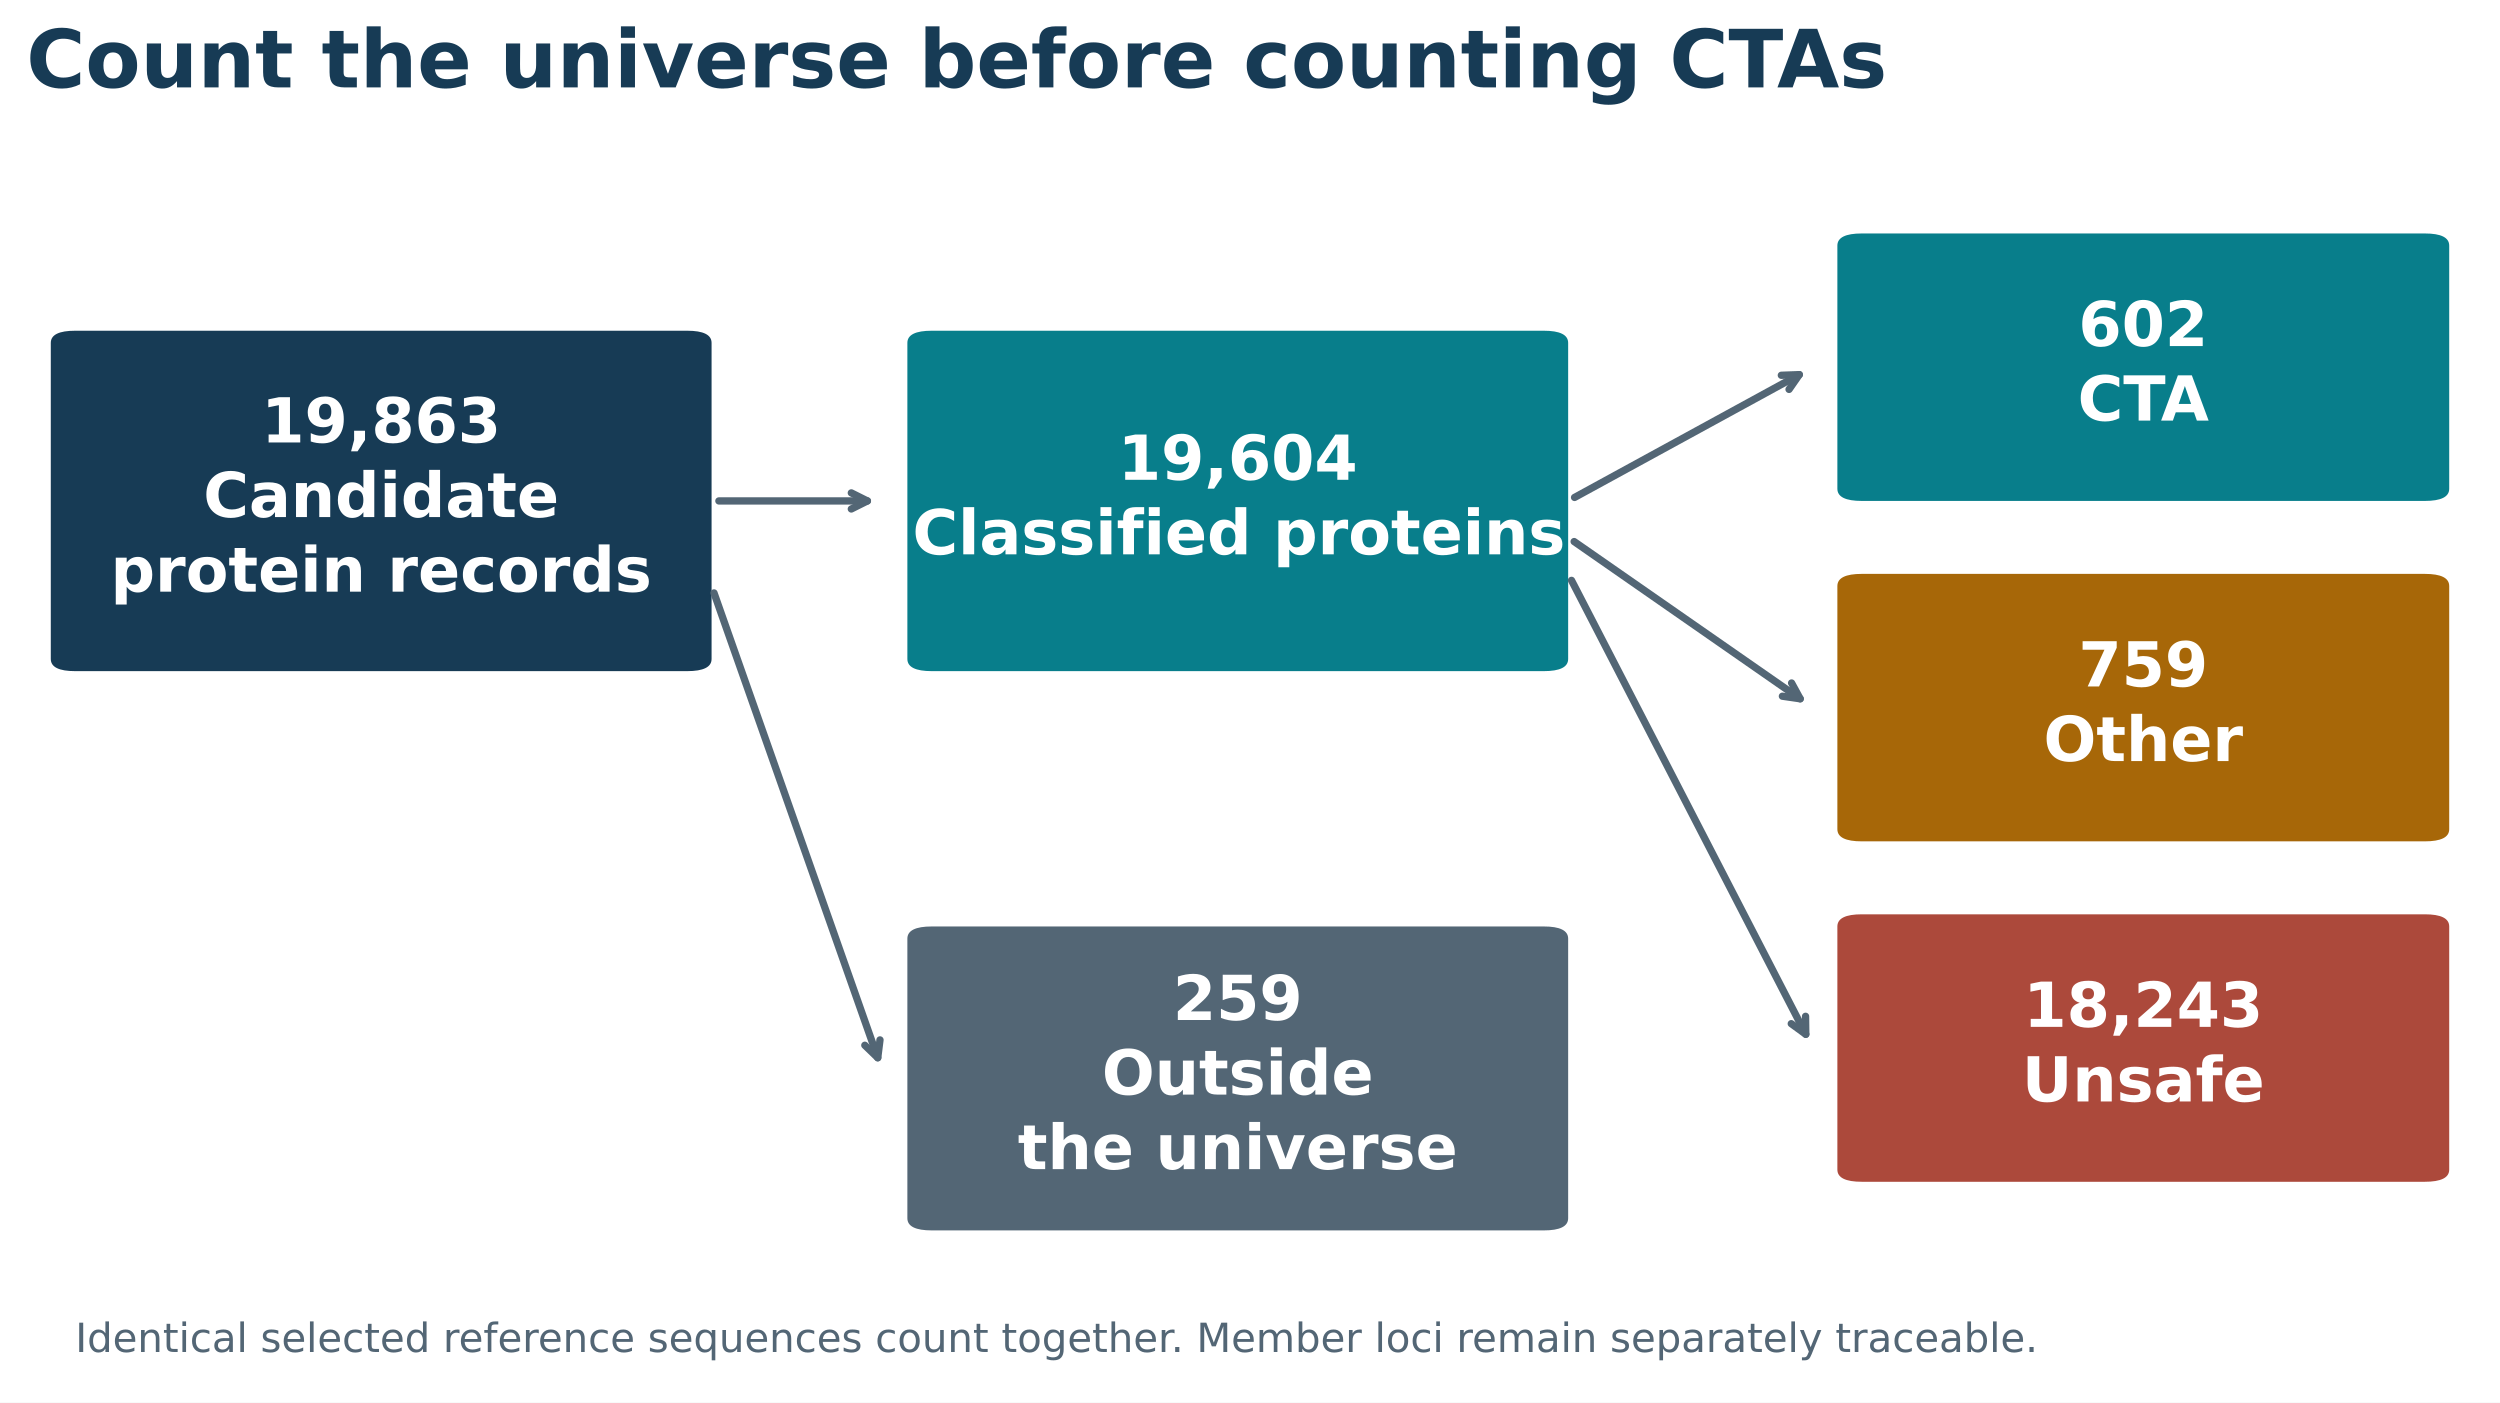
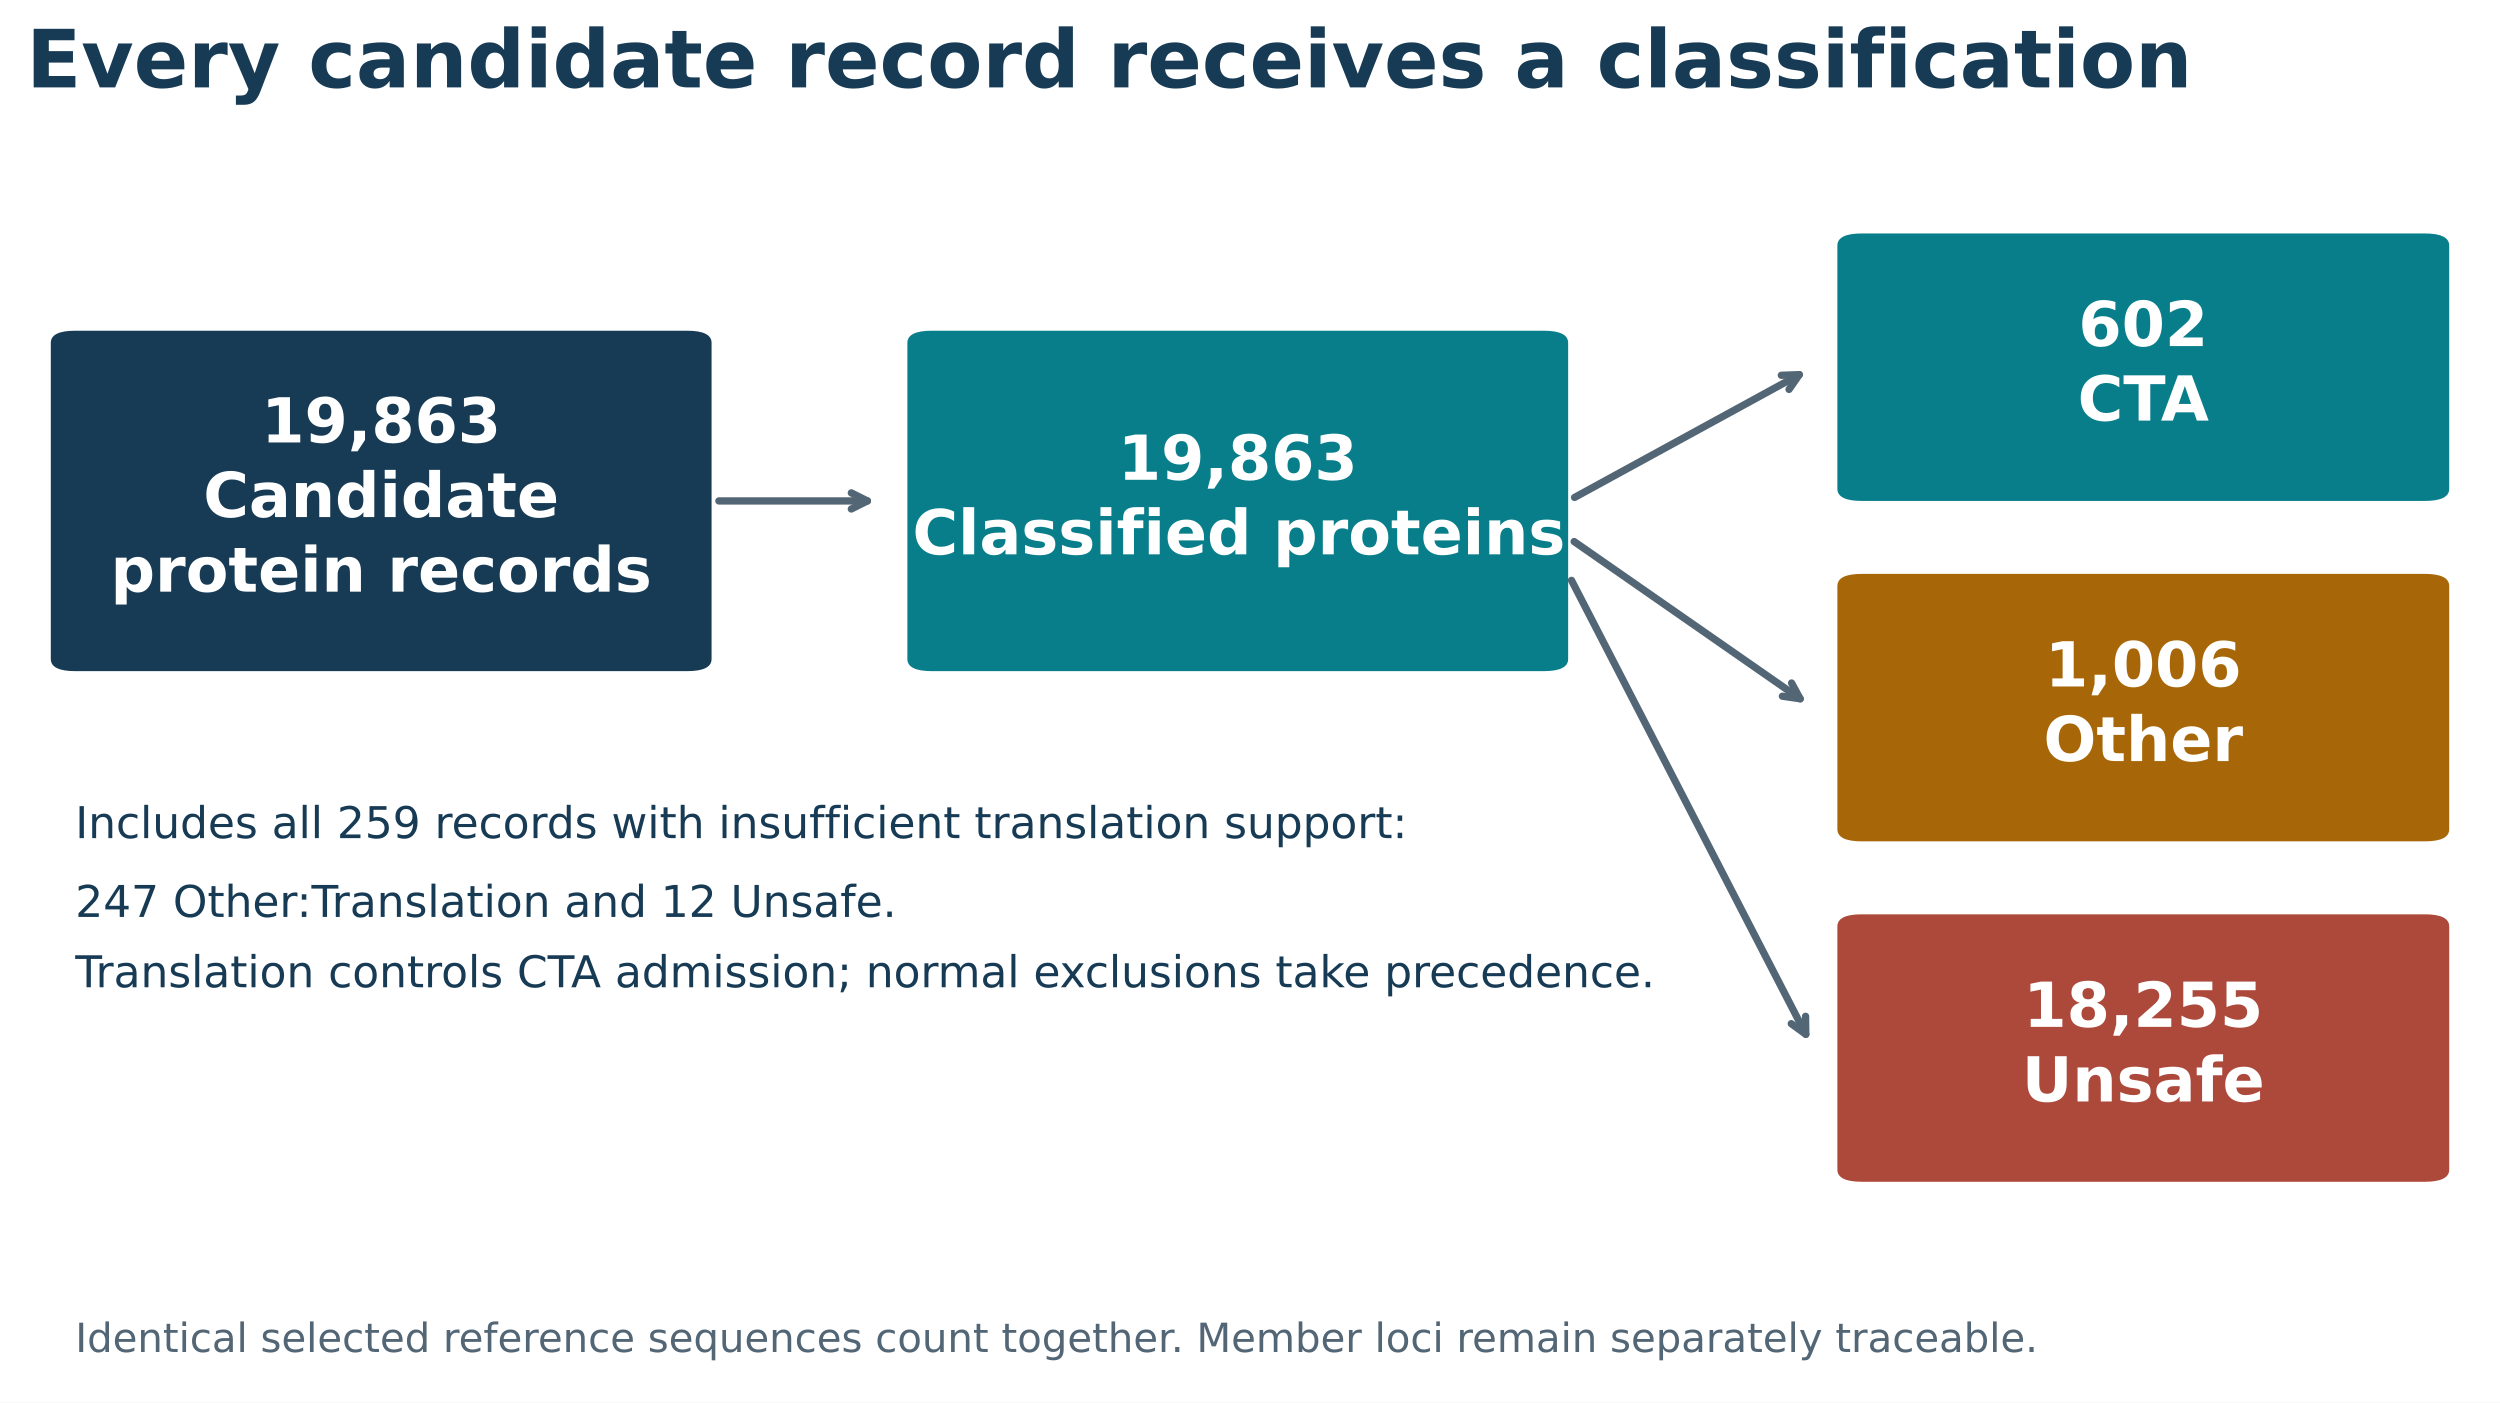
<svg xmlns="http://www.w3.org/2000/svg" width="684pt" height="383.757pt" viewBox="0 0 684 383.757" version="1.1">
  <defs>
    <style type="text/css">*{stroke-linejoin: round; stroke-linecap: butt}</style>
  </defs>
  <g id="figure_1">
    <g id="patch_1">
      <path d="M 0 383.757  L 684 383.757  L 684 0  L 0 0  z " style="fill: #ffffff" />
    </g>
    <g id="axes_1">
      <g id="patch_2">
        <path d="M 20.592 183.625  L 187.992 183.625  Q 194.688 183.625 194.688 180.299  L 194.688 93.813  Q 194.688 90.486 187.992 90.486  L 20.592 90.486  Q 13.896 90.486 13.896 93.813  L 13.896 180.299  Q 13.896 183.625 20.592 183.625  z " clip-path="url(#pe5a02dc24b)" style="fill: #173b55" />
      </g>
      <g id="patch_3">
        <path d="M 254.952 183.625  L 422.352 183.625  Q 429.048 183.625 429.048 180.299  L 429.048 93.813  Q 429.048 90.486 422.352 90.486  L 254.952 90.486  Q 248.256 90.486 248.256 93.813  L 248.256 180.299  Q 248.256 183.625 254.952 183.625  z " clip-path="url(#pe5a02dc24b)" style="fill: #087e8b" />
      </g>
      <g id="patch_4">
-         <path d="M 254.952 336.64  L 422.352 336.64  Q 429.048 336.64 429.048 333.313  L 429.048 256.806  Q 429.048 253.48 422.352 253.48  L 254.952 253.48  Q 248.256 253.48 248.256 256.806  L 248.256 333.313  Q 248.256 336.64 254.952 336.64  z " clip-path="url(#pe5a02dc24b)" style="fill: #536675" />
+         <path d="M 509.4 137.056  L 663.408 137.056  Q 670.104 137.056 670.104 133.729  L 670.104 67.201  Q 670.104 63.875 663.408 63.875  L 509.4 63.875  Q 502.704 63.875 502.704 67.201  L 502.704 133.729  Q 502.704 137.056 509.4 137.056  z " clip-path="url(#pe5a02dc24b)" style="fill: #087e8b" />
      </g>
      <g id="patch_5">
-         <path d="M 509.4 137.056  L 663.408 137.056  Q 670.104 137.056 670.104 133.729  L 670.104 67.201  Q 670.104 63.875 663.408 63.875  L 509.4 63.875  Q 502.704 63.875 502.704 67.201  L 502.704 133.729  Q 502.704 137.056 509.4 137.056  z " clip-path="url(#pe5a02dc24b)" style="fill: #087e8b" />
+         <path d="M 509.4 230.195  L 663.408 230.195  Q 670.104 230.195 670.104 226.869  L 670.104 160.341  Q 670.104 157.014 663.408 157.014  L 509.4 157.014  Q 502.704 157.014 502.704 160.341  L 502.704 226.869  Q 502.704 230.195 509.4 230.195  z " clip-path="url(#pe5a02dc24b)" style="fill: #a76708" />
      </g>
      <g id="patch_6">
-         <path d="M 509.4 230.195  L 663.408 230.195  Q 670.104 230.195 670.104 226.869  L 670.104 160.341  Q 670.104 157.014 663.408 157.014  L 509.4 157.014  Q 502.704 157.014 502.704 160.341  L 502.704 226.869  Q 502.704 230.195 509.4 230.195  z " clip-path="url(#pe5a02dc24b)" style="fill: #a76708" />
-       </g>
-       <g id="patch_7">
        <path d="M 509.4 323.334  L 663.408 323.334  Q 670.104 323.334 670.104 320.008  L 670.104 253.48  Q 670.104 250.153 663.408 250.153  L 509.4 250.153  Q 502.704 250.153 502.704 253.48  L 502.704 320.008  Q 502.704 323.334 509.4 323.334  z " clip-path="url(#pe5a02dc24b)" style="fill: #ac493b" />
      </g>
      <g id="text_1">
        <text style="font-weight: 700; font-size: 17px; font-family: 'DejaVu Sans'; fill: #ffffff" transform="translate(71.49263 121.0671)">19,863</text>
        <text style="font-weight: 700; font-size: 17px; font-family: 'DejaVu Sans'; fill: #ffffff" transform="translate(55.6202 141.4718)">Candidate</text>
        <text style="font-weight: 700; font-size: 17px; font-family: 'DejaVu Sans'; fill: #ffffff" transform="translate(30.25434 161.8764)">protein records</text>
      </g>
      <g id="text_2">
-         <text style="font-weight: 700; font-size: 17px; font-family: 'DejaVu Sans'; fill: #ffffff" transform="translate(305.8526 131.2695)">19,604</text>
+         <text style="font-weight: 700; font-size: 17px; font-family: 'DejaVu Sans'; fill: #ffffff" transform="translate(305.8526 131.2695)">19,863</text>
        <text style="font-weight: 700; font-size: 17px; font-family: 'DejaVu Sans'; fill: #ffffff" transform="translate(249.6557 151.6741)">Classified proteins</text>
      </g>
      <g id="text_3">
-         <text style="font-weight: 700; font-size: 17px; font-family: 'DejaVu Sans'; fill: #ffffff" transform="translate(320.9096 279.0711)">259</text>
-         <text style="font-weight: 700; font-size: 17px; font-family: 'DejaVu Sans'; fill: #ffffff" transform="translate(301.4897 299.4758)">Outside</text>
-         <text style="font-weight: 700; font-size: 17px; font-family: 'DejaVu Sans'; fill: #ffffff" transform="translate(278.476 319.8804)">the universe</text>
-       </g>
-       <g id="text_4">
        <text style="font-weight: 700; font-size: 17px; font-family: 'DejaVu Sans'; fill: #ffffff" transform="translate(568.6616 94.67972)">602</text>
        <text style="font-weight: 700; font-size: 17px; font-family: 'DejaVu Sans'; fill: #ffffff" transform="translate(568.4491 115.083)">CTA</text>
      </g>
-       <g id="text_5">
-         <text style="font-weight: 700; font-size: 17px; font-family: 'DejaVu Sans'; fill: #ffffff" transform="translate(568.6616 187.8183)">759</text>
+       <g id="text_4">
+         <text style="font-weight: 700; font-size: 17px; font-family: 'DejaVu Sans'; fill: #ffffff" transform="translate(559.5188 187.8183)">1,006</text>
        <text style="font-weight: 700; font-size: 17px; font-family: 'DejaVu Sans'; fill: #ffffff" transform="translate(559.107 208.2229)">Other</text>
      </g>
-       <g id="text_6">
-         <text style="font-weight: 700; font-size: 17px; font-family: 'DejaVu Sans'; fill: #ffffff" transform="translate(553.6046 280.9575)">18,243</text>
+       <g id="text_5">
+         <text style="font-weight: 700; font-size: 17px; font-family: 'DejaVu Sans'; fill: #ffffff" transform="translate(553.6046 280.9575)">18,255</text>
        <text style="font-weight: 700; font-size: 17px; font-family: 'DejaVu Sans'; fill: #ffffff" transform="translate(553.1929 301.3621)">Unsafe</text>
      </g>
-       <g id="patch_8">
+       <g id="patch_7">
        <path d="M 196.688 137.056  Q 218.123 137.056 237.322 137.056  " style="fill: none; stroke: #536675; stroke-width: 2; stroke-linecap: round" />
        <path d="M 232.922 134.856  L 237.322 137.056  L 232.922 139.256  " style="fill: none; stroke: #536675; stroke-width: 2; stroke-linecap: round" />
      </g>
-       <g id="patch_9">
-         <path d="M 195.353 162.229  Q 218.124 226.87 240.153 289.402  " style="fill: none; stroke: #536675; stroke-width: 2; stroke-linecap: round" />
-         <path d="M 240.766 284.521  L 240.153 289.402  L 236.616 285.983  " style="fill: none; stroke: #536675; stroke-width: 2; stroke-linecap: round" />
-       </g>
-       <g id="patch_10">
+       <g id="patch_8">
        <path d="M 430.801 136.098  Q 462.527 118.761 492.291 102.497  " style="fill: none; stroke: #536675; stroke-width: 2; stroke-linecap: round" />
        <path d="M 487.375 102.676  L 492.291 102.497  L 489.484 106.537  " style="fill: none; stroke: #536675; stroke-width: 2; stroke-linecap: round" />
      </g>
-       <g id="patch_11">
+       <g id="patch_9">
        <path d="M 430.687 148.175  Q 462.528 170.32 492.534 191.188  " style="fill: none; stroke: #536675; stroke-width: 2; stroke-linecap: round" />
        <path d="M 490.178 186.87  L 492.534 191.188  L 487.665 190.482  " style="fill: none; stroke: #536675; stroke-width: 2; stroke-linecap: round" />
      </g>
-       <g id="patch_12">
+       <g id="patch_10">
        <path d="M 429.966 158.792  Q 462.528 221.879 494.065 282.98  " style="fill: none; stroke: #536675; stroke-width: 2; stroke-linecap: round" />
        <path d="M 494.002 278.061  L 494.065 282.98  L 490.092 280.079  " style="fill: none; stroke: #536675; stroke-width: 2; stroke-linecap: round" />
+       </g>
+       <g id="text_6">
+         <text style="font-size: 12px; font-family: 'DejaVu Sans'; fill: #173b55" transform="translate(20.592 229.3118)">Includes all 259 records with insufficient translation support:</text>
+         <text style="font-size: 12px; font-family: 'DejaVu Sans'; fill: #173b55" transform="translate(20.592 250.8743)">247 Other:Translation and 12 Unsafe.</text>
+         <text style="font-size: 12px; font-family: 'DejaVu Sans'; fill: #173b55" transform="translate(20.592 270.1118)">Translation controls CTA admission; normal exclusions take precedence.</text>
      </g>
      <g id="text_7">
        <text style="font-size: 11px; font-family: 'DejaVu Sans'; text-anchor: start; fill: #536675" x="20.592" y="369.904" transform="rotate(-0 20.592 369.9038)">Identical selected reference sequences count together. Member loci remain separately traceable.</text>
      </g>
      <g id="text_8">
-         <text style="font-weight: 700; font-size: 22px; font-family: 'DejaVu Sans'; text-anchor: start; fill: #173b55" x="7.2" y="23.917" transform="rotate(-0 7.2 23.91656)">Count the universe before counting CTAs</text>
+         <text style="font-weight: 700; font-size: 22px; font-family: 'DejaVu Sans'; text-anchor: start; fill: #173b55" x="7.2" y="23.917" transform="rotate(-0 7.2 23.91656)">Every candidate record receives a classification</text>
      </g>
    </g>
  </g>
  <defs>
    <clipPath id="pe5a02dc24b">
      <rect x="7.2" y="43.917" width="669.6" height="332.64" />
    </clipPath>
  </defs>
</svg>
